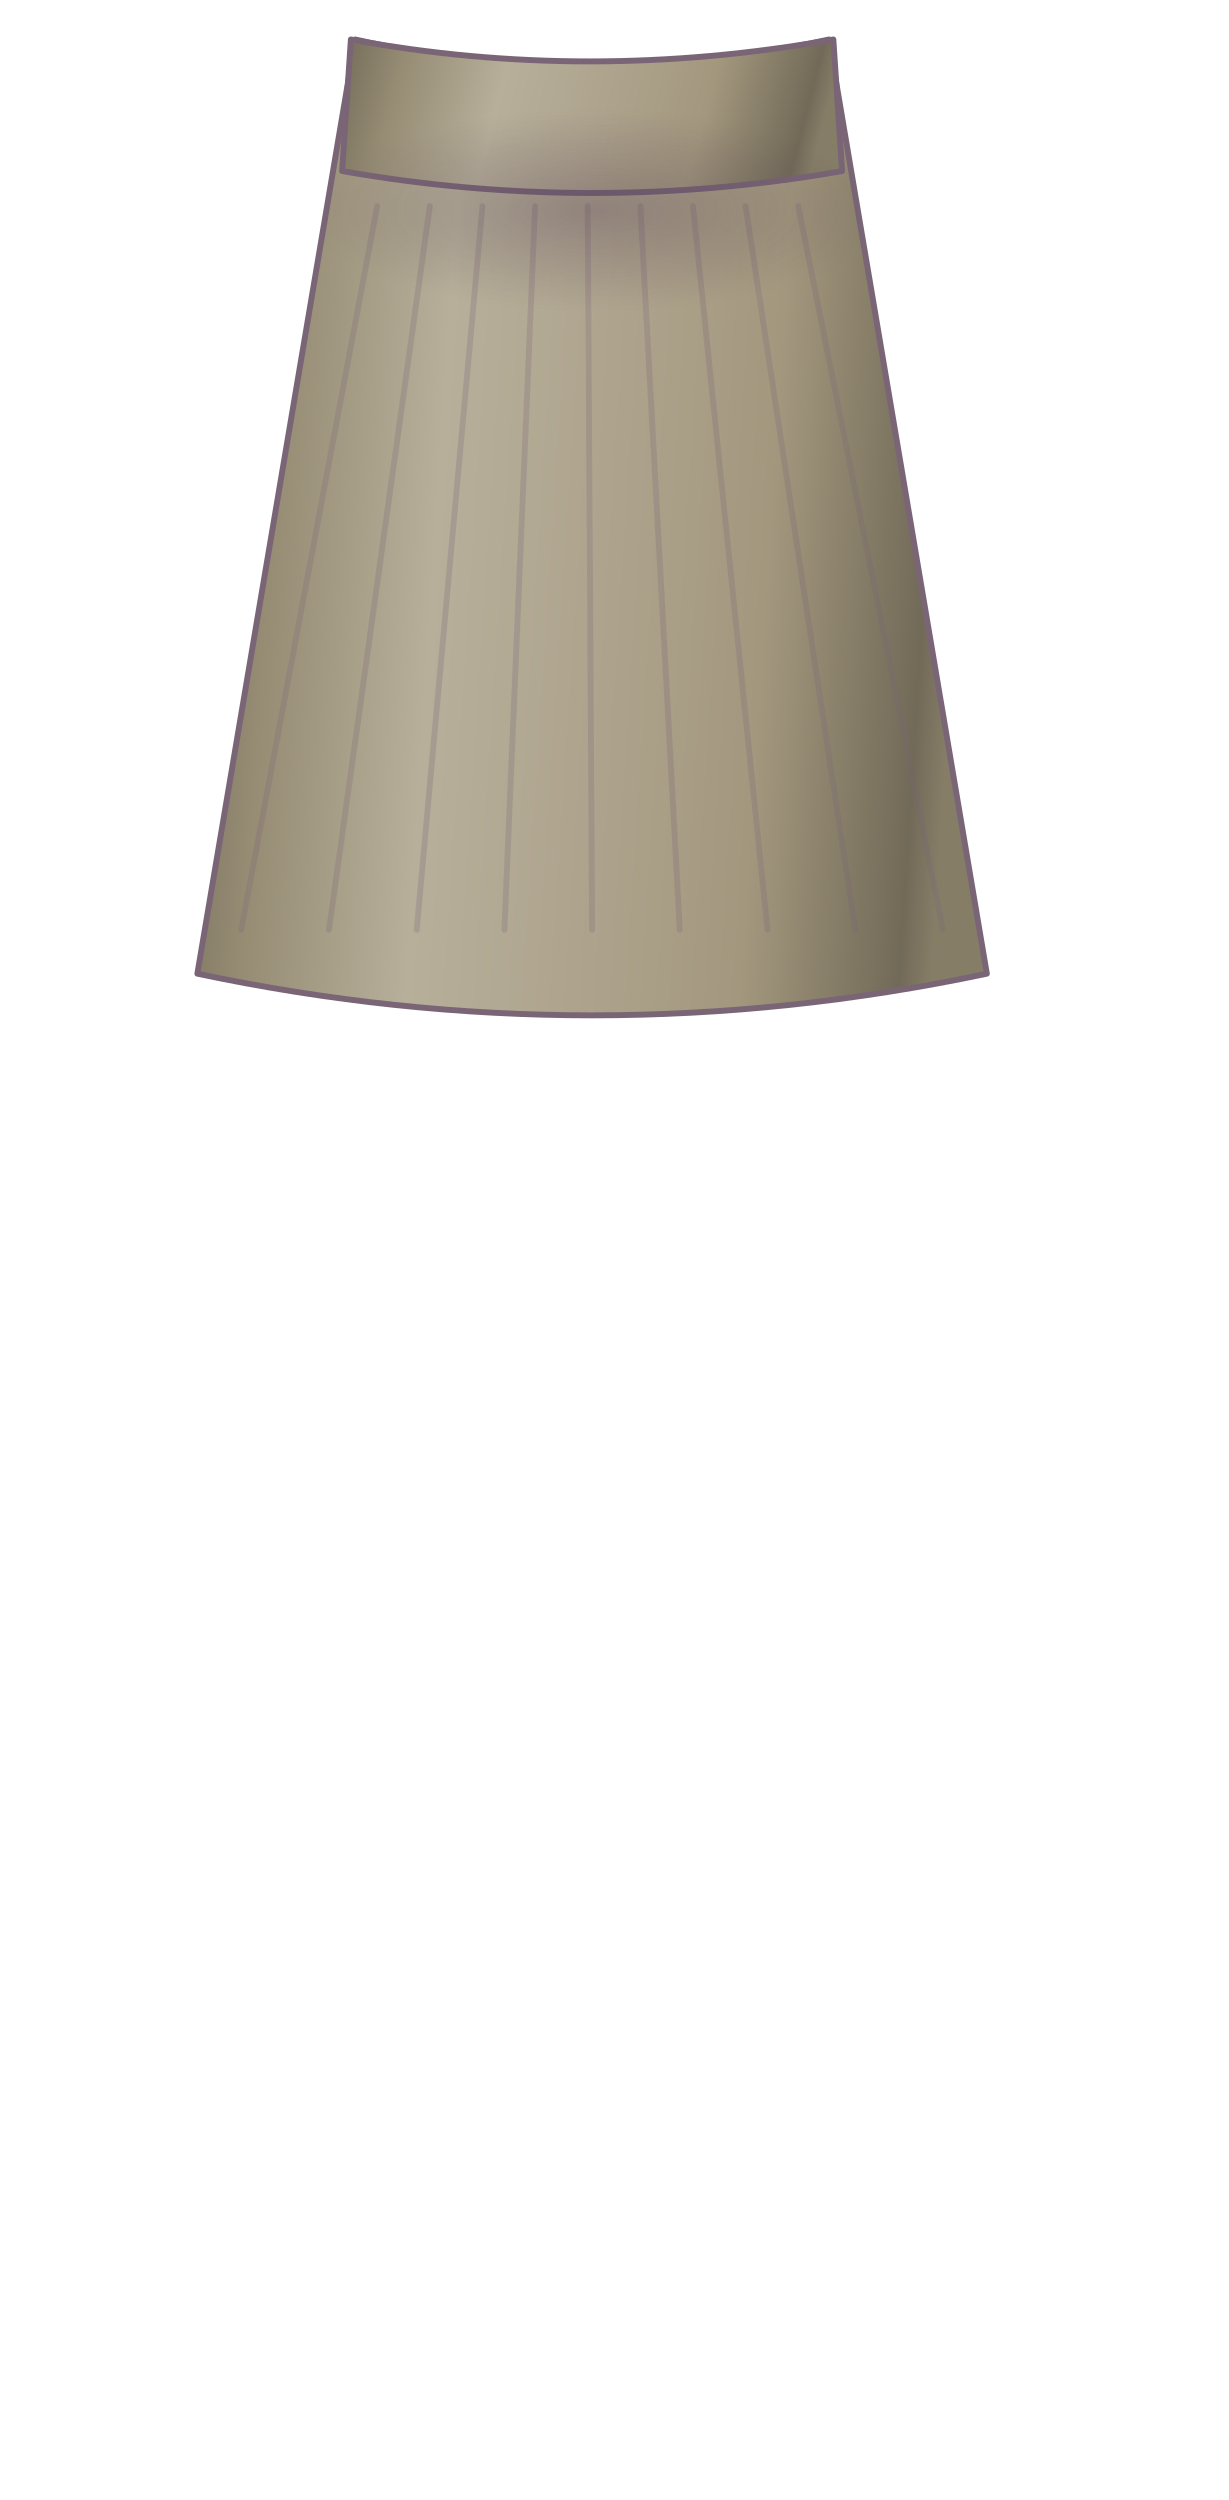
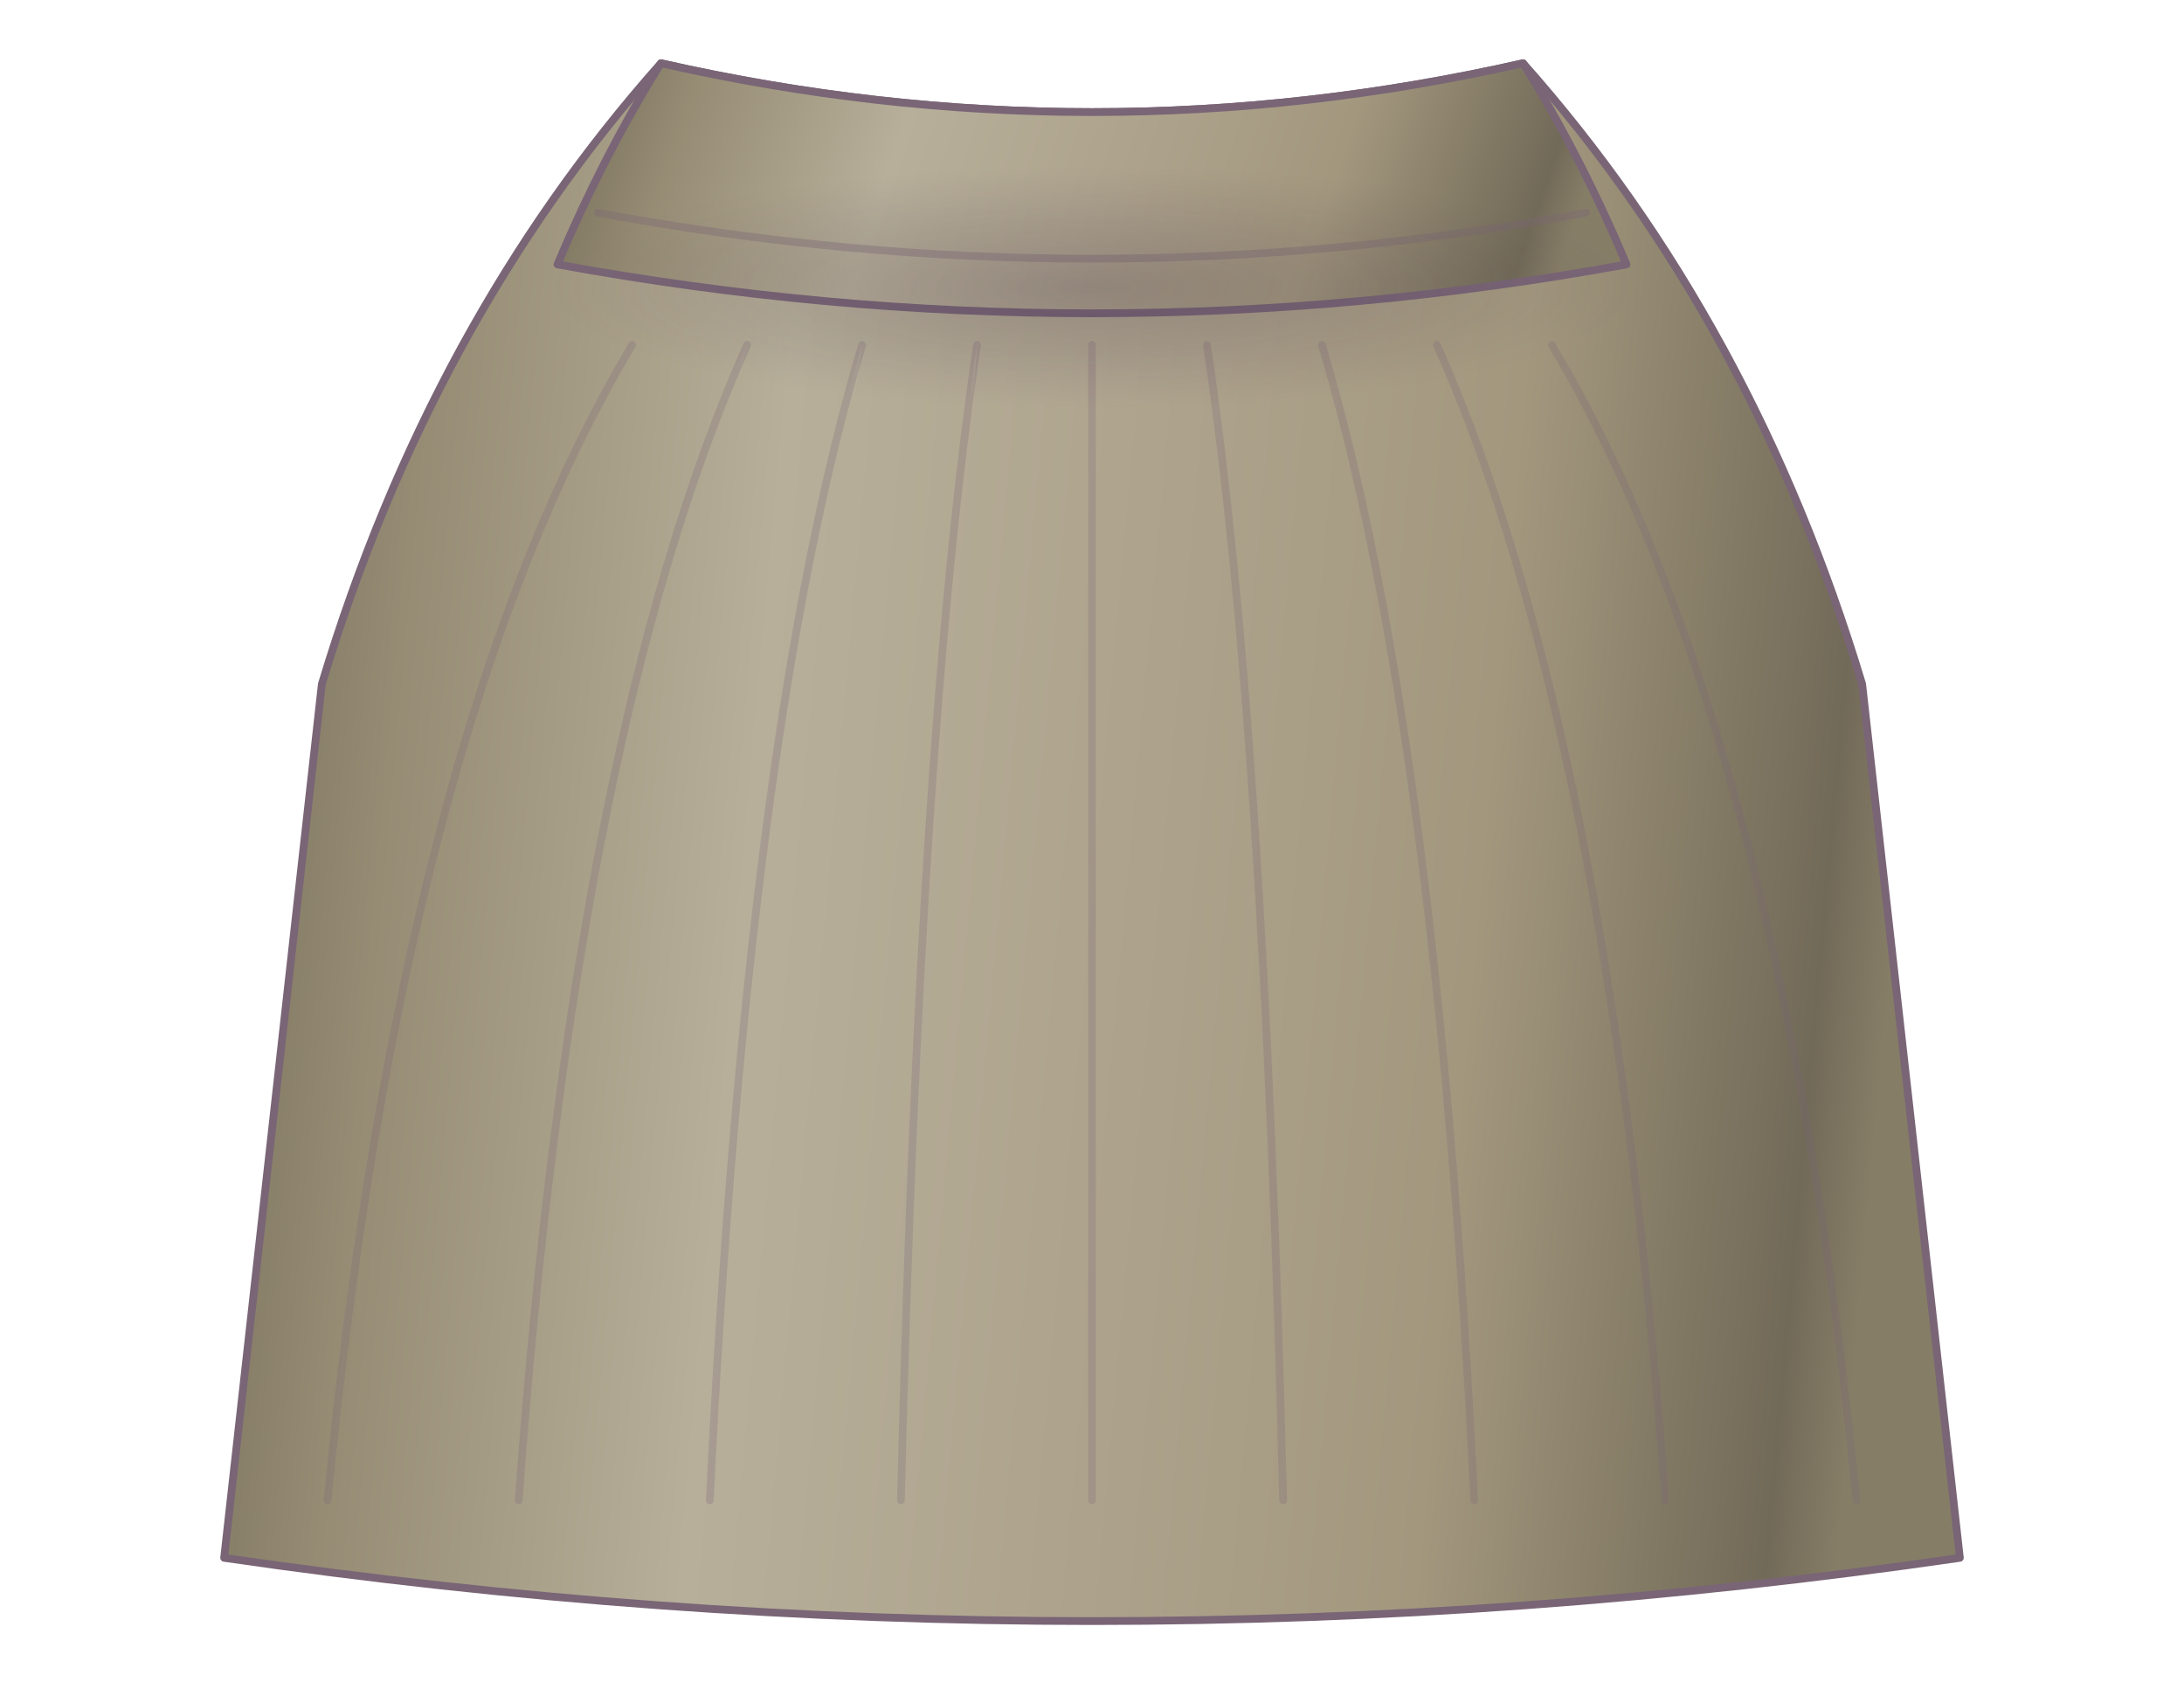
- <svg xmlns="http://www.w3.org/2000/svg" width="280" height="570" viewBox="225 590 280 570" fill="none">
+ <svg xmlns="http://www.w3.org/2000/svg" width="380" height="295" viewBox="170 493 380 295" fill="none">
  <defs>
-     <linearGradient id="mtb4jdf-0" x1="0" y1="0" x2="1" y2=".08">
+     <linearGradient id="m4vrizq-0" x1="0" y1="0" x2="1" y2=".08">
      <stop stop-color="#746c59" />
      <stop offset=".13" stop-color="#968c74" />
      <stop offset=".34" stop-color="#b7af9a" />
      <stop offset=".53" stop-color="#afa58f" />
      <stop offset=".76" stop-color="#a3987e" />
      <stop offset=".96" stop-color="#726a58" />
      <stop offset="1" stop-color="#867d67" />
    </linearGradient>
  </defs>
  <g stroke="#796576" stroke-width="1.35" stroke-linecap="round" stroke-linejoin="round">
    <defs>
      <clipPath id="cloth-clip">
-         <path d="M306 599 Q359 611 414 599 L450 812 Q360 831 270 812Z" fill="url(#mtb4jdf-0)" />
-         <path d="M305 599 Q359 609 415 599 L417 629 Q360 639 303 629Z" fill="url(#mtb4jdf-0)" />
-         <path d="M311 637 L280 802" stroke="#796576" opacity="0.25" />
-         <path d="M323 637 L300 802" stroke="#796576" opacity="0.25" />
-         <path d="M335 637 L320 802" stroke="#796576" opacity="0.25" />
-         <path d="M347 637 L340 802" stroke="#796576" opacity="0.25" />
-         <path d="M359 637 L360 802" stroke="#796576" opacity="0.25" />
-         <path d="M371 637 L380 802" stroke="#796576" opacity="0.25" />
-         <path d="M383 637 L400 802" stroke="#796576" opacity="0.25" />
-         <path d="M395 637 L420 802" stroke="#796576" opacity="0.25" />
-         <path d="M407 637 L440 802" stroke="#796576" opacity="0.25" />
+         <path d="M285 504 Q360 521 435 504 Q475 549 494 612 L511 764 Q360 786 209 764 L226 612 Q245 549 285 504Z" fill="url(#m4vrizq-0)" />
+         <path d="M280 553 Q240 620 227 754" stroke="#796576" opacity="0.25" />
+         <path d="M300 553 Q270 620 260.25 754" stroke="#796576" opacity="0.25" />
+         <path d="M320 553 Q300 620 293.5 754" stroke="#796576" opacity="0.25" />
+         <path d="M340 553 Q330 620 326.75 754" stroke="#796576" opacity="0.25" />
+         <path d="M360 553 Q360 620 360 754" stroke="#796576" opacity="0.25" />
+         <path d="M380 553 Q390 620 393.25 754" stroke="#796576" opacity="0.25" />
+         <path d="M400 553 Q420 620 426.5 754" stroke="#796576" opacity="0.25" />
+         <path d="M420 553 Q450 620 459.75 754" stroke="#796576" opacity="0.25" />
+         <path d="M440 553 Q480 620 493 754" stroke="#796576" opacity="0.25" />
+         <path d="M285 504 Q360 521 435 504 Q445 520 453 539 Q360 556 267 539 Q275 520 285 504Z" fill="url(#m4vrizq-0)" />
+         <path d="M274 530 Q360 546 446 530" stroke="#796576" opacity="0.35" />
      </clipPath>
      <linearGradient id="cloth-round">
-         <stop stop-color="#302039" stop-opacity=".24" />
-         <stop offset=".3" stop-color="#fff" stop-opacity=".27" />
-         <stop offset=".58" stop-color="#fff" stop-opacity="0" />
-         <stop offset=".87" stop-color="#302039" stop-opacity=".26" />
-         <stop offset="1" stop-color="#fff" stop-opacity=".1" />
+         <stop stop-color="#302039" stop-opacity=".19" />
+         <stop offset=".32" stop-color="#fff" stop-opacity=".22" />
+         <stop offset=".6" stop-color="#fff" stop-opacity="0" />
+         <stop offset="1" stop-color="#302039" stop-opacity=".18" />
      </linearGradient>
-       <radialGradient id="cloth-occlusion">
-         <stop stop-color="#46304a" stop-opacity=".3" />
-         <stop offset="1" stop-color="#46304a" stop-opacity="0" />
+       <radialGradient id="cloth-contact">
+         <stop stop-color="#392841" stop-opacity=".24" />
+         <stop offset="1" stop-color="#392841" stop-opacity="0" />
      </radialGradient>
      <filter id="cloth-soft">
-         <feGaussianBlur stdDeviation="4" />
+         <feGaussianBlur stdDeviation="6" />
      </filter>
    </defs>
-     <path d="M306 599 Q359 611 414 599 L450 812 Q360 831 270 812Z" fill="url(#mtb4jdf-0)" />
-     <path d="M305 599 Q359 609 415 599 L417 629 Q360 639 303 629Z" fill="url(#mtb4jdf-0)" />
-     <path d="M311 637 L280 802" stroke="#796576" opacity="0.25" />
-     <path d="M323 637 L300 802" stroke="#796576" opacity="0.25" />
-     <path d="M335 637 L320 802" stroke="#796576" opacity="0.25" />
-     <path d="M347 637 L340 802" stroke="#796576" opacity="0.25" />
-     <path d="M359 637 L360 802" stroke="#796576" opacity="0.25" />
-     <path d="M371 637 L380 802" stroke="#796576" opacity="0.25" />
-     <path d="M383 637 L400 802" stroke="#796576" opacity="0.25" />
-     <path d="M395 637 L420 802" stroke="#796576" opacity="0.25" />
-     <path d="M407 637 L440 802" stroke="#796576" opacity="0.25" />
+     <path d="M285 504 Q360 521 435 504 Q475 549 494 612 L511 764 Q360 786 209 764 L226 612 Q245 549 285 504Z" fill="url(#m4vrizq-0)" />
+     <path d="M280 553 Q240 620 227 754" stroke="#796576" opacity="0.25" />
+     <path d="M300 553 Q270 620 260.25 754" stroke="#796576" opacity="0.25" />
+     <path d="M320 553 Q300 620 293.5 754" stroke="#796576" opacity="0.25" />
+     <path d="M340 553 Q330 620 326.75 754" stroke="#796576" opacity="0.25" />
+     <path d="M360 553 Q360 620 360 754" stroke="#796576" opacity="0.25" />
+     <path d="M380 553 Q390 620 393.25 754" stroke="#796576" opacity="0.25" />
+     <path d="M400 553 Q420 620 426.5 754" stroke="#796576" opacity="0.25" />
+     <path d="M420 553 Q450 620 459.75 754" stroke="#796576" opacity="0.25" />
+     <path d="M440 553 Q480 620 493 754" stroke="#796576" opacity="0.25" />
+     <path d="M285 504 Q360 521 435 504 Q445 520 453 539 Q360 556 267 539 Q275 520 285 504Z" fill="url(#m4vrizq-0)" />
+     <path d="M274 530 Q360 546 446 530" stroke="#796576" opacity="0.35" />
    <g data-material="cloth-volume" clip-path="url(#cloth-clip)">
-       <ellipse cx="361" cy="638" rx="66" ry="23" fill="url(#cloth-occlusion)" stroke="none" />
+       <ellipse cx="360" cy="543" rx="94" ry="21" fill="url(#cloth-contact)" stroke="none" />
    </g>
  </g>
</svg>
